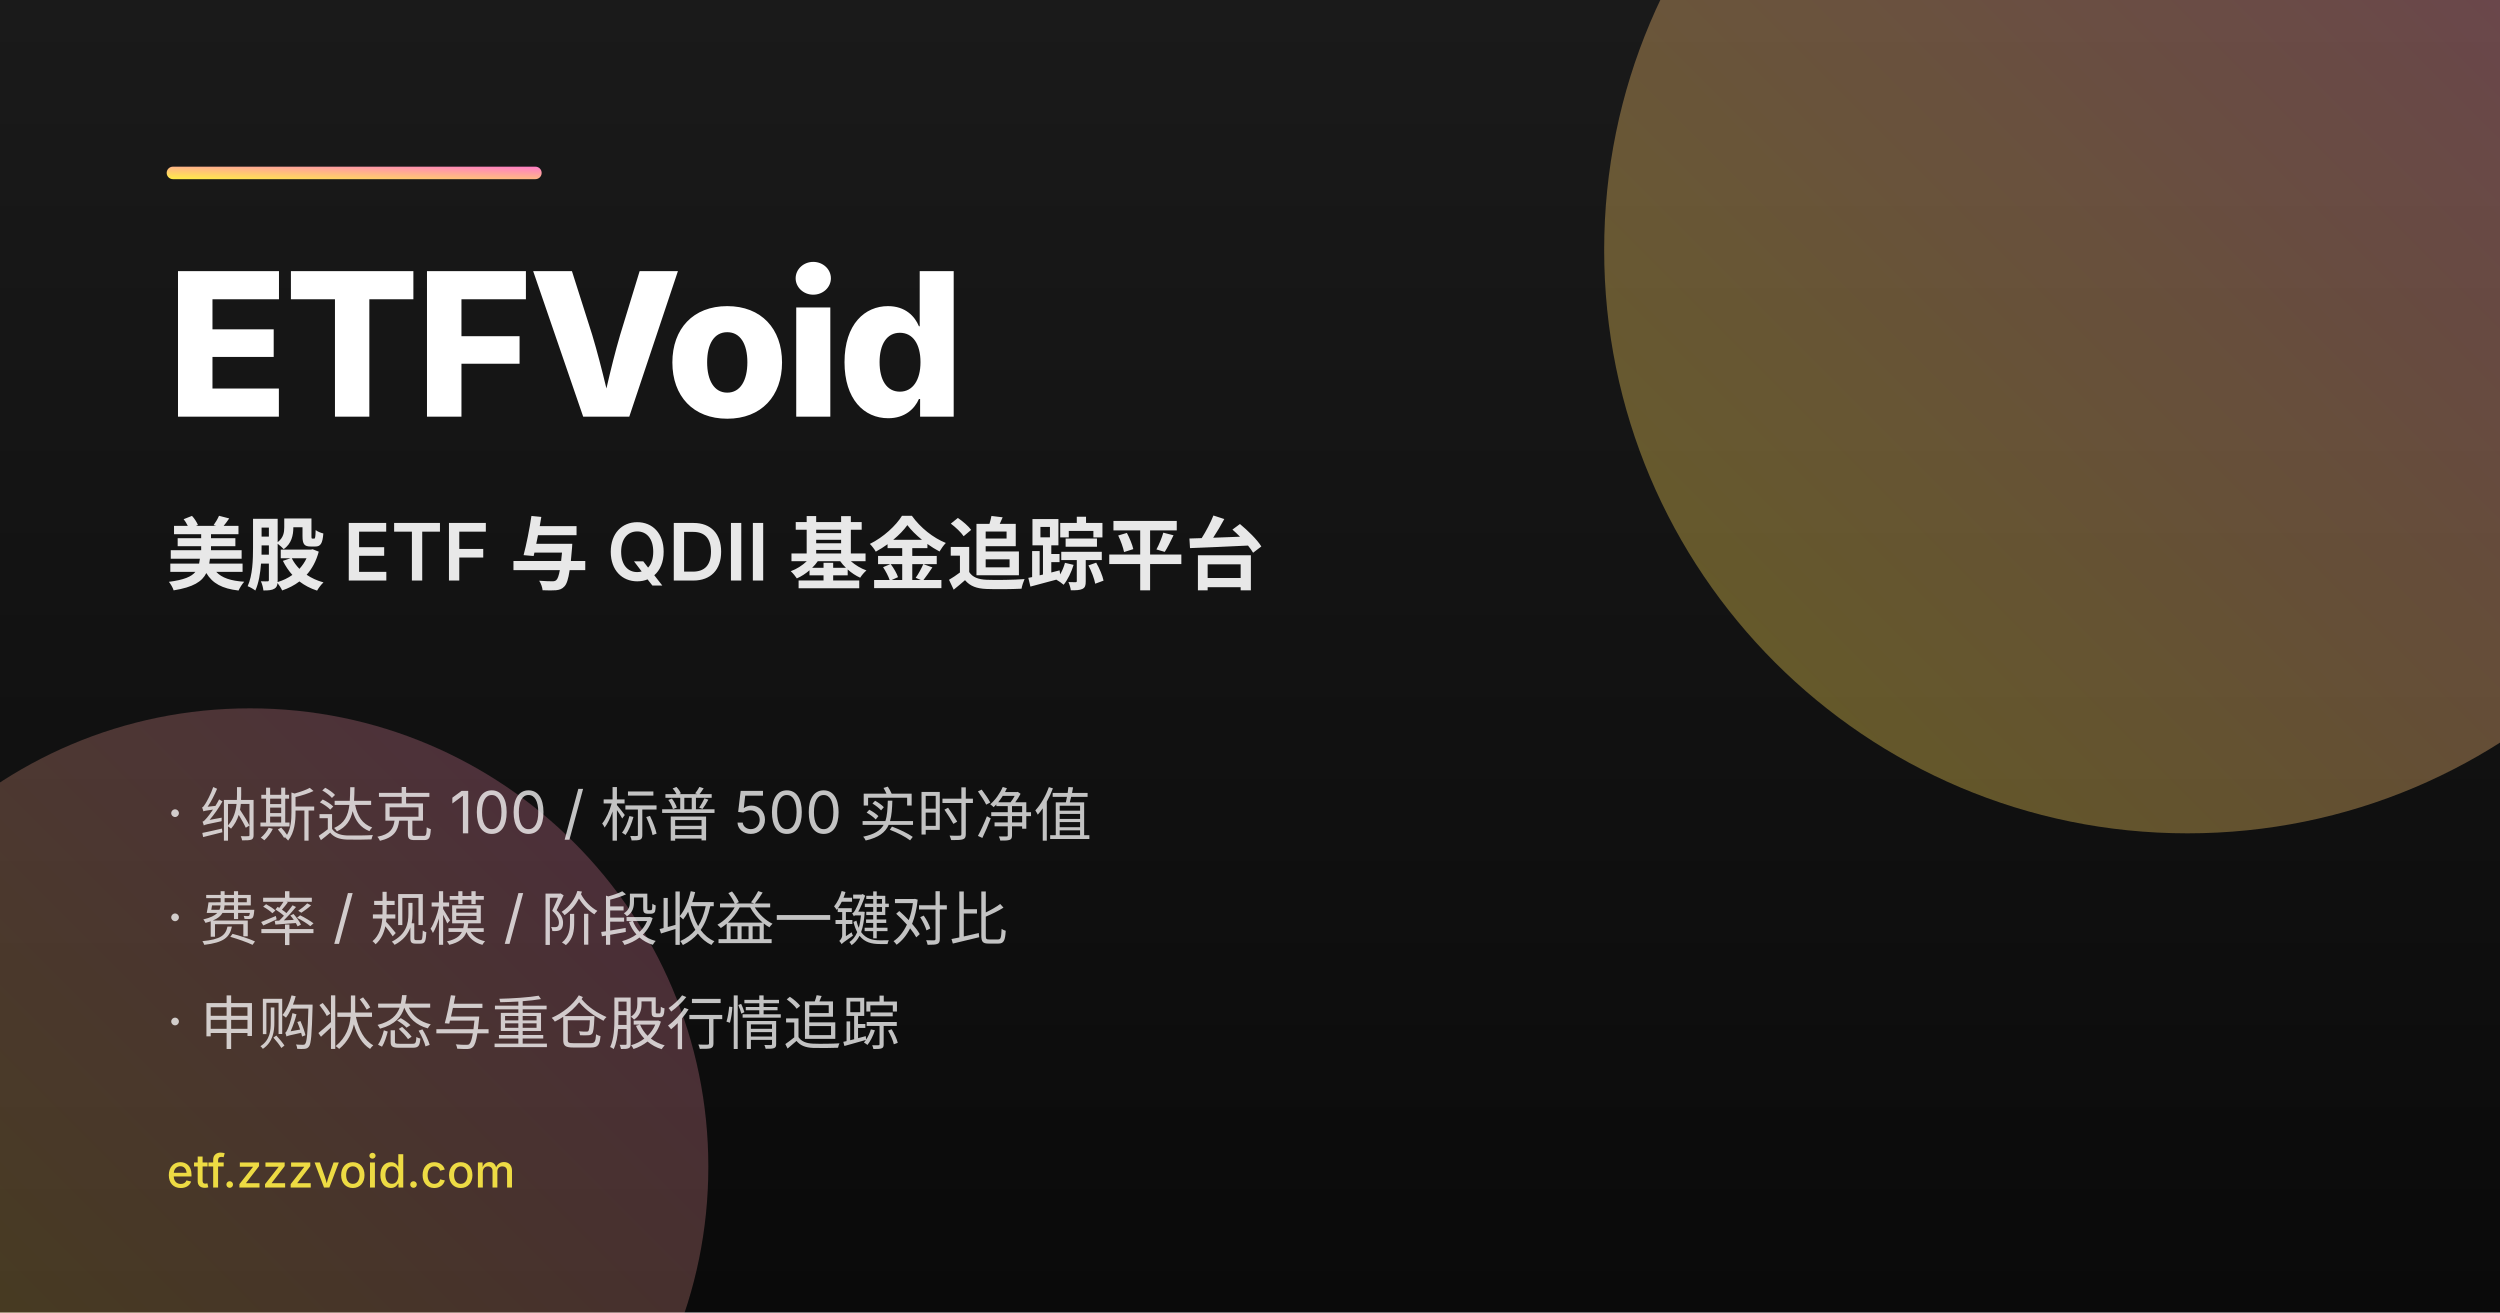
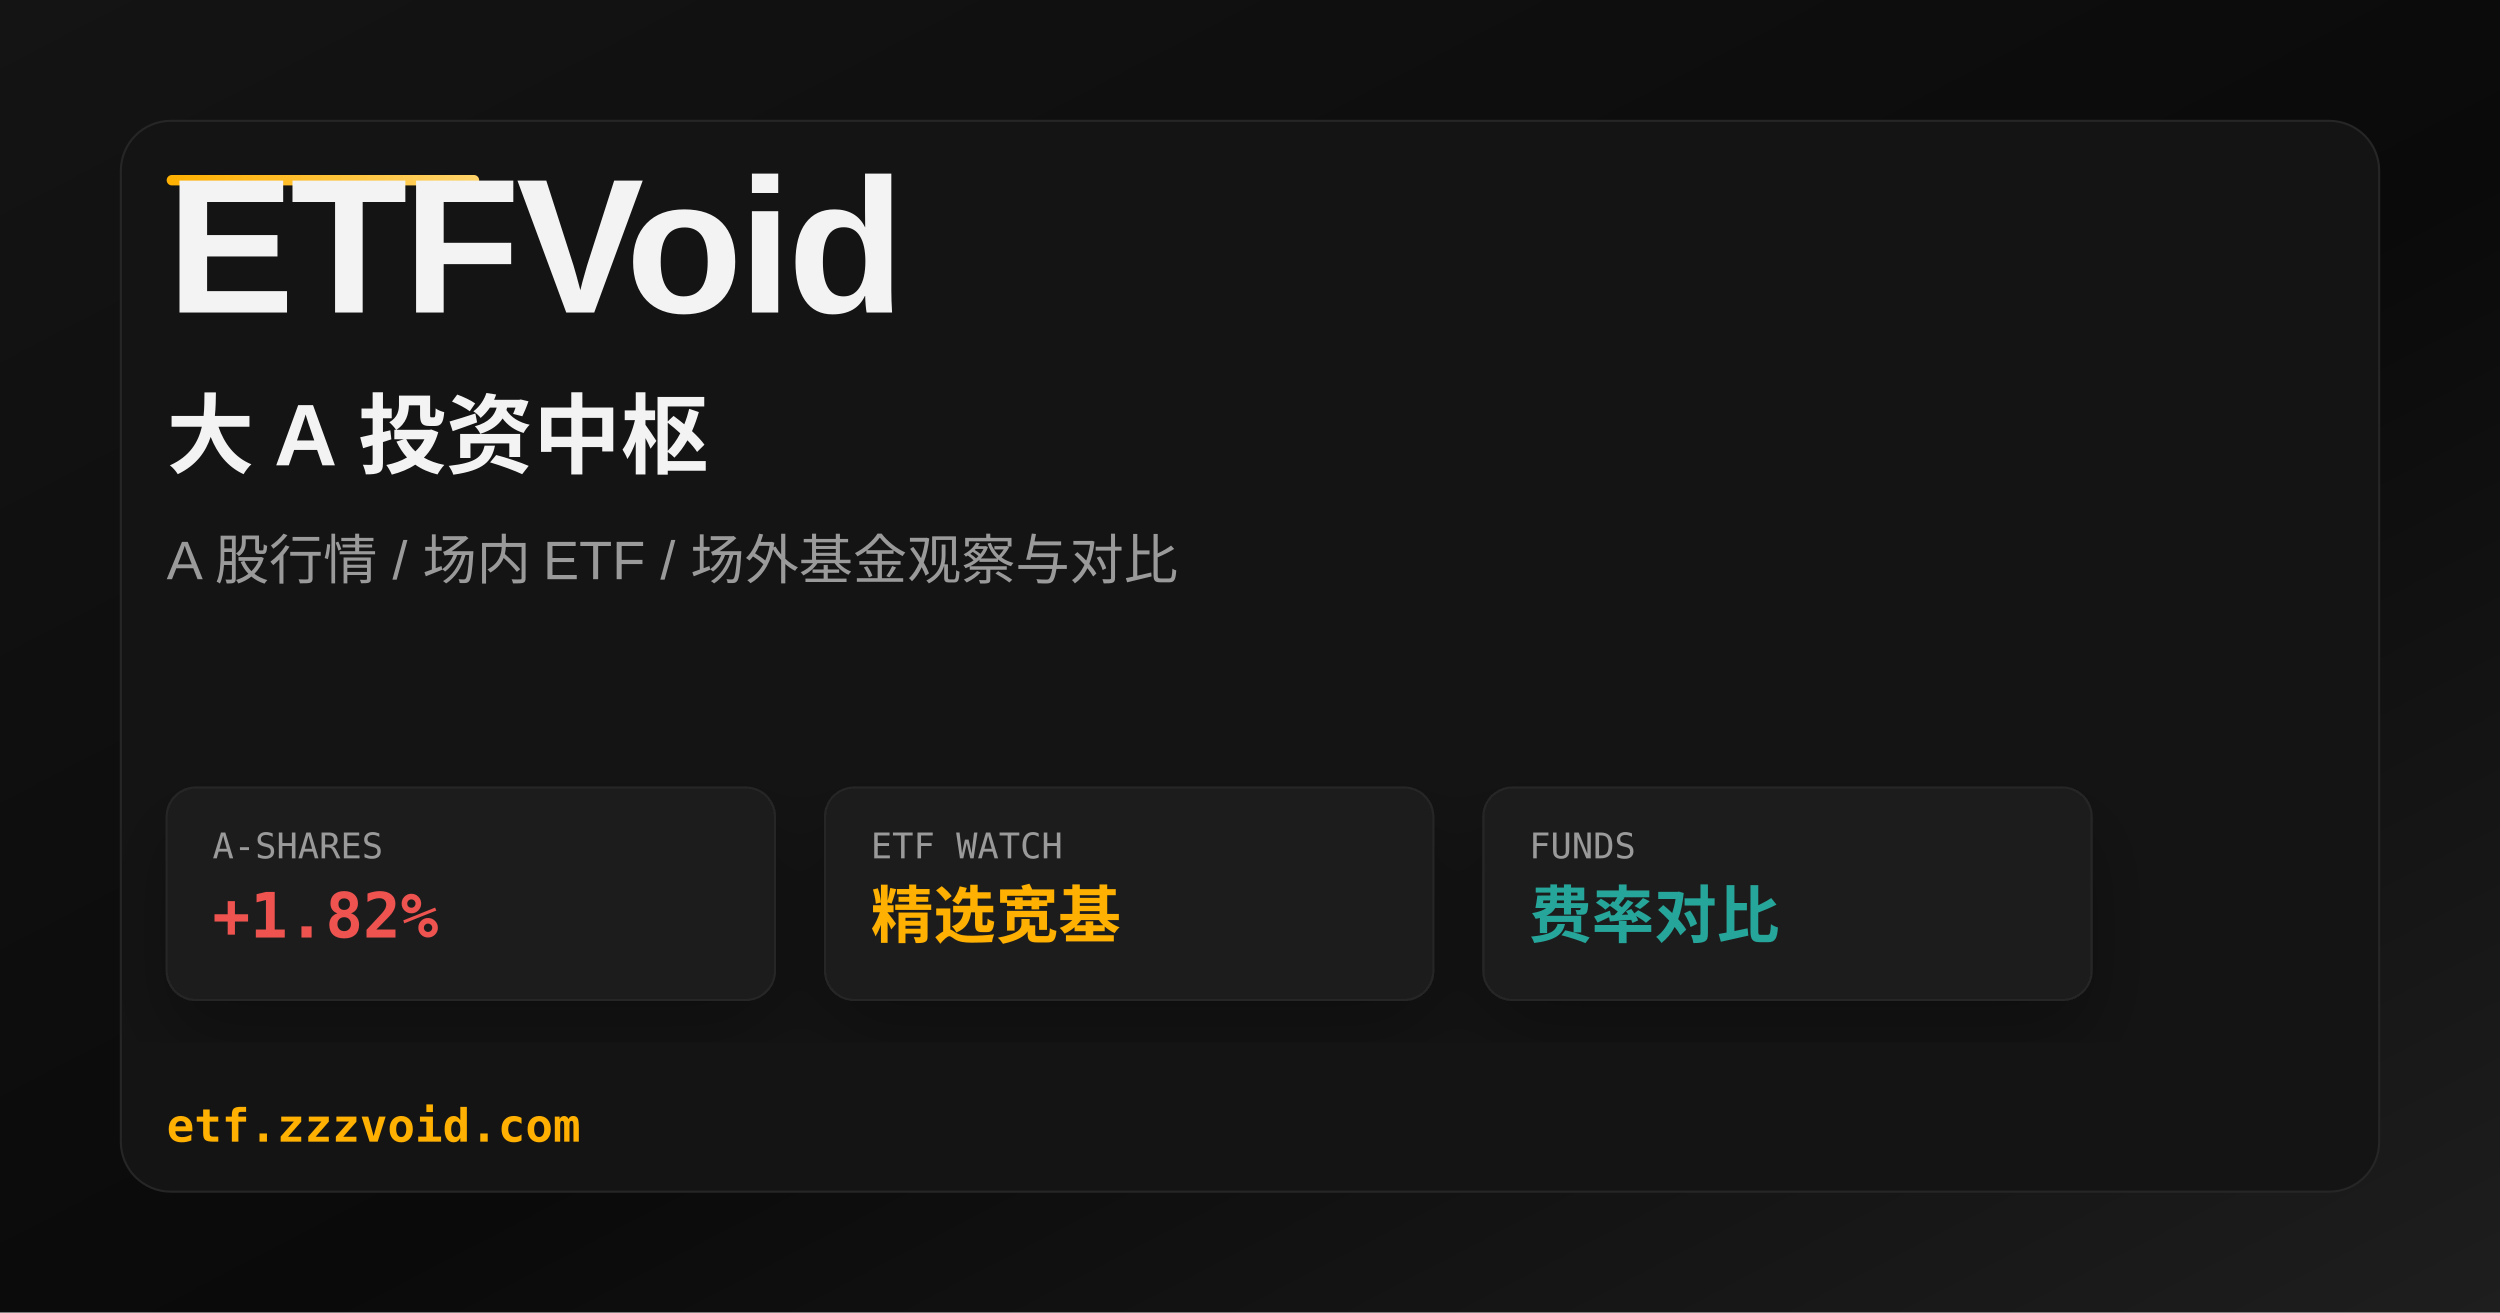
- <svg xmlns="http://www.w3.org/2000/svg" viewBox="0 0 1200 630" width="1200" height="630">
+ <svg xmlns="http://www.w3.org/2000/svg" viewBox="0 0 1200 630" width="1200" height="630" role="img" aria-labelledby="title desc">
  <defs>
-     <linearGradient id="brand" x1="0%" y1="100%" x2="100%" y2="0%">
-       <stop offset="0%" stop-color="#FFED46" />
-       <stop offset="100%" stop-color="#FF7EC7" />
+     <linearGradient id="canvas" x1="0%" y1="0%" x2="100%" y2="100%">
+       <stop offset="0%" stop-color="#141414" />
+       <stop offset="56%" stop-color="#0a0a0a" />
+       <stop offset="100%" stop-color="#1e1e1e" />
    </linearGradient>
-     <linearGradient id="dark" x1="0%" y1="0%" x2="0%" y2="100%">
-       <stop offset="0%" stop-color="#1a1a1a" />
-       <stop offset="100%" stop-color="#0a0a0a" />
+     <linearGradient id="amber" x1="0%" y1="0%" x2="100%" y2="0%">
+       <stop offset="0%" stop-color="#ffb000" />
+       <stop offset="100%" stop-color="#ffd36a" />
    </linearGradient>
+     <filter id="softShadow" x="-20%" y="-20%" width="140%" height="140%">
+       <feDropShadow dx="0" dy="18" stdDeviation="18" flood-color="#000000" flood-opacity="0.28" />
+     </filter>
  </defs>
-   <rect width="1200" height="630" fill="url(#dark)" />
-   <circle cx="1050" cy="120" r="280" fill="url(#brand)" opacity="0.35" />
-   <circle cx="120" cy="560" r="220" fill="url(#brand)" opacity="0.25" />
-   <rect x="80" y="80" width="180" height="6" rx="3" fill="url(#brand)" />
-   <text x="80" y="200" font-family="Inter, -apple-system, BlinkMacSystemFont, 'Helvetica Neue', Arial, sans-serif" font-size="96" font-weight="800" fill="#ffffff" letter-spacing="-2">ETFVoid</text>
-   <text x="80" y="280" font-family="Inter, -apple-system, BlinkMacSystemFont, 'PingFang SC', 'Microsoft YaHei', sans-serif" font-size="38" font-weight="600" fill="#ffffff" opacity="0.9">美股 ETF 与 QDII 基金追踪平台</text>
-   <text x="80" y="400" font-family="Inter, -apple-system, BlinkMacSystemFont, 'PingFang SC', 'Microsoft YaHei', sans-serif" font-size="28" font-weight="400" fill="#ffffff" opacity="0.75">·  纳斯达克 100 / 标普 500 实时净值</text>
-   <text x="80" y="450" font-family="Inter, -apple-system, BlinkMacSystemFont, 'PingFang SC', 'Microsoft YaHei', sans-serif" font-size="28" font-weight="400" fill="#ffffff" opacity="0.75">·  费率 / 规模 / 阶段收益一键对比</text>
-   <text x="80" y="500" font-family="Inter, -apple-system, BlinkMacSystemFont, 'PingFang SC', 'Microsoft YaHei', sans-serif" font-size="28" font-weight="400" fill="#ffffff" opacity="0.75">·  申购状态与重仓股行情追踪</text>
-   <text x="80" y="570" font-family="Inter, -apple-system, BlinkMacSystemFont, Arial, sans-serif" font-size="22" font-weight="500" fill="#FFED46" opacity="0.9">etf.zzzvoid.com</text>
+   <rect width="1200" height="630" fill="url(#canvas)" />
+   <rect x="58" y="58" width="1084" height="514" rx="24" fill="#141414" stroke="#262626" />
+   <rect x="80" y="84" width="150" height="5" rx="2.5" fill="url(#amber)" />
+   <g transform="translate(80 150)">
+     <text x="0" y="0" font-family="-apple-system, BlinkMacSystemFont, 'PingFang SC', 'Microsoft YaHei', 'Helvetica Neue', Arial, sans-serif" font-size="92" font-weight="760" fill="#f3f3f3" letter-spacing="-2">ETFVoid</text>
+     <text x="0" y="74" font-family="-apple-system, BlinkMacSystemFont, 'PingFang SC', 'Microsoft YaHei', 'Helvetica Neue', Arial, sans-serif" font-size="42" font-weight="650" fill="#f3f3f3">大 A 投资中枢</text>
+     <text x="0" y="128" font-family="-apple-system, BlinkMacSystemFont, 'PingFang SC', 'Microsoft YaHei', 'Helvetica Neue', Arial, sans-serif" font-size="26" font-weight="450" fill="#9a9a9a">A 股行情 / 场内 ETF / 场外基金观察与对比</text>
+   </g>
+   <g transform="translate(80 378)" font-family="SFMono-Regular, 'Cascadia Code', 'JetBrains Mono', Consolas, monospace" filter="url(#softShadow)">
+     <rect x="0" y="0" width="292" height="102" rx="14" fill="#1e1e1e" stroke="#262626" />
+     <text x="22" y="34" font-size="17" fill="#9a9a9a">A-SHARES</text>
+     <text x="22" y="72" font-size="30" font-weight="700" fill="#ef5350">+1.82%</text>
+     <rect x="316" y="0" width="292" height="102" rx="14" fill="#1e1e1e" stroke="#262626" />
+     <text x="338" y="34" font-size="17" fill="#9a9a9a">ETF WATCH</text>
+     <text x="338" y="72" font-size="30" font-weight="700" fill="#ffb000">精选宽基</text>
+     <rect x="632" y="0" width="292" height="102" rx="14" fill="#1e1e1e" stroke="#262626" />
+     <text x="654" y="34" font-size="17" fill="#9a9a9a">FUNDS</text>
+     <text x="654" y="72" font-size="30" font-weight="700" fill="#26a69a">费率对比</text>
+   </g>
+   <text x="80" y="548" font-family="SFMono-Regular, 'Cascadia Code', 'JetBrains Mono', Consolas, monospace" font-size="22" font-weight="600" fill="#ffb000">etf.zzzvoid.com</text>
</svg>
